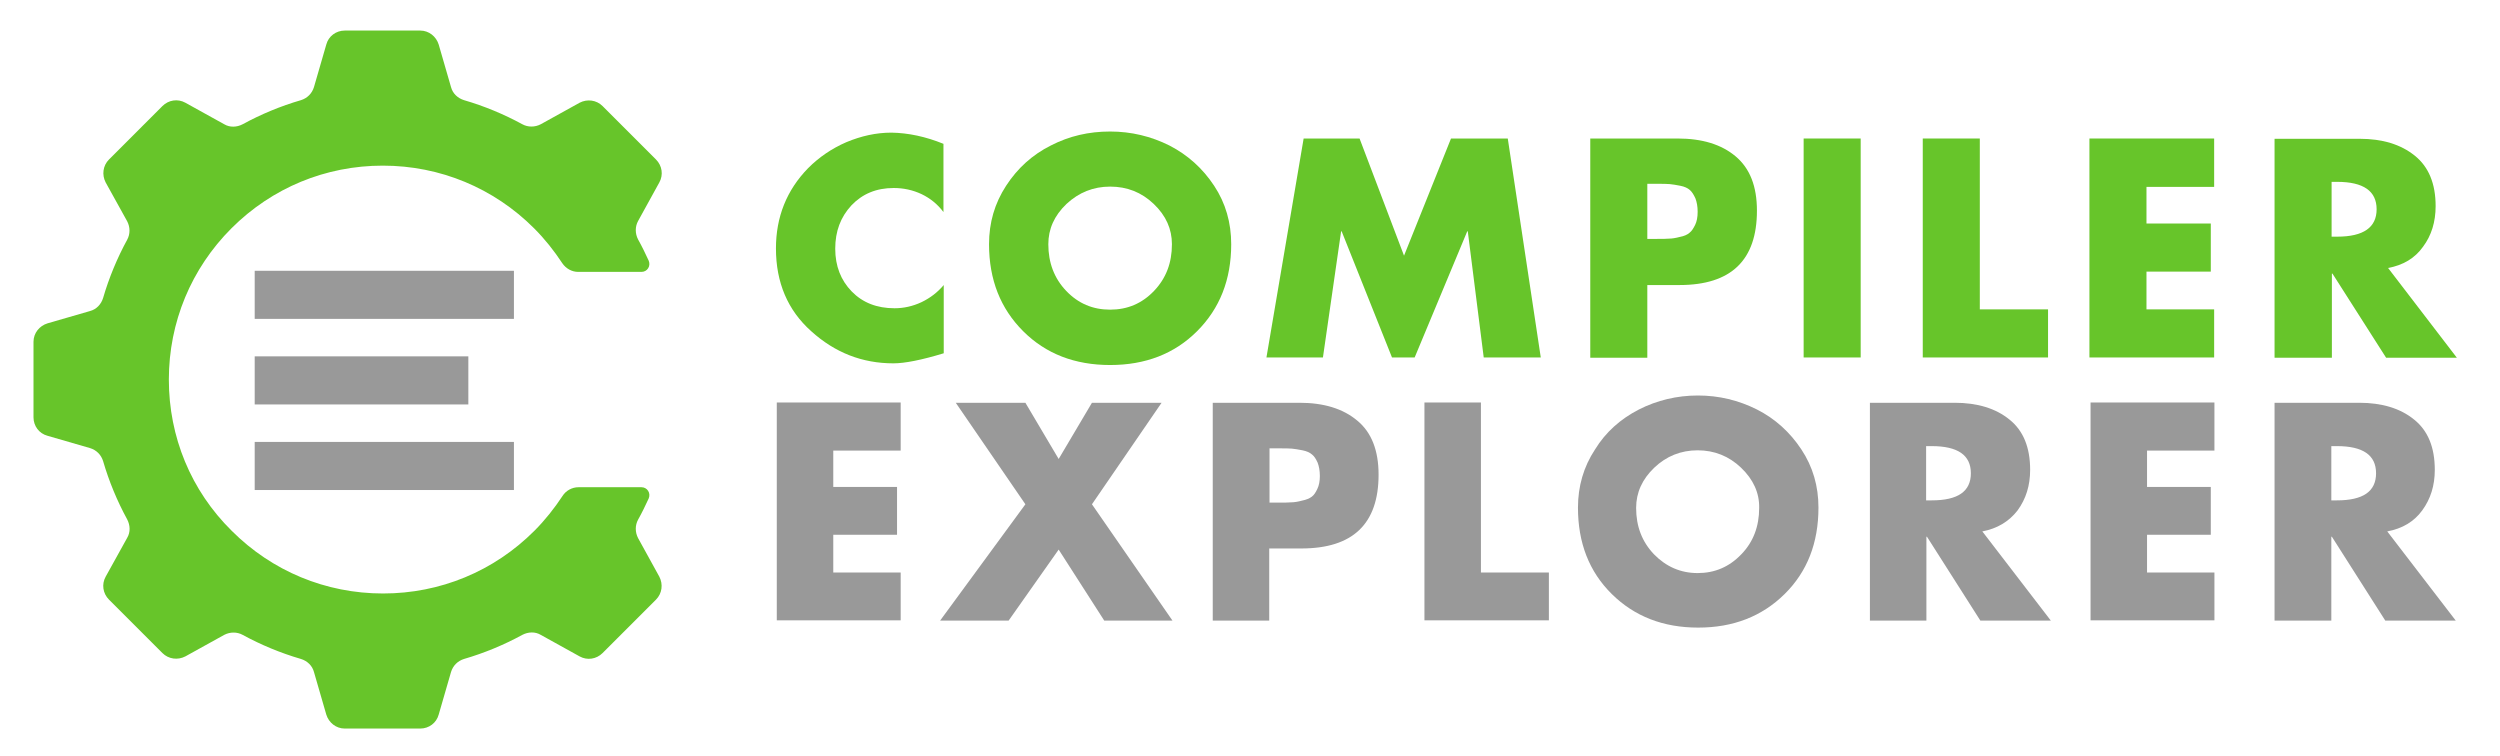
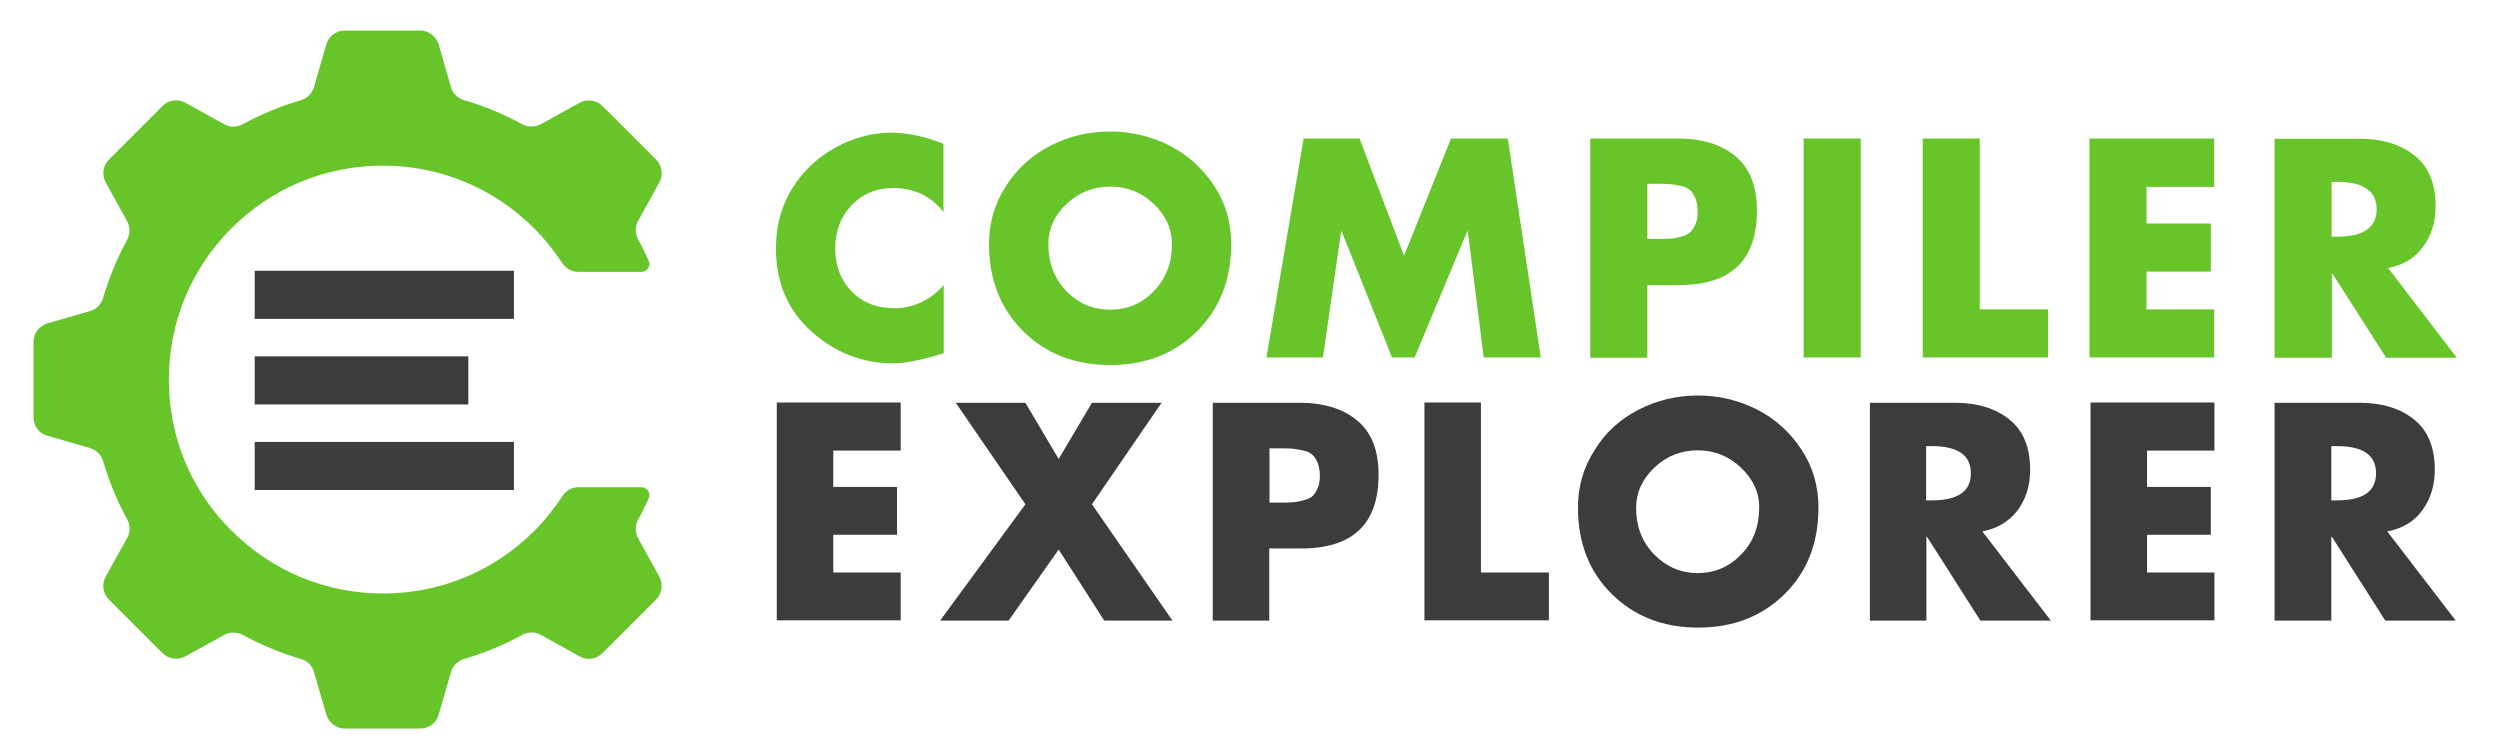
- <svg xmlns="http://www.w3.org/2000/svg" version="1.1" id="Layer_1" x="0px" y="0px" viewBox="0 0 894 270" xml:space="preserve" width="894" height="270">
-   <defs id="defs32" />
-   <style type="text/css" id="style2">
- 	.st0{fill:#3C3C3F;}
- 	.st1{fill:#67C52A;}
- </style>
+ <svg xmlns="http://www.w3.org/2000/svg" id="Layer_1" width="894" height="270" x="0" y="0" version="1.1" viewBox="0 0 894 270" xml:space="preserve">
+   <style id="style2" type="text/css">.st0{fill:#3c3c3f}.st1{fill:#67c52a}</style>
  <g id="Compiler_Explorer" transform="translate(-194.6199,-264.269)">
-     <g id="Explorer" style="fill:#999999">
-       <path id="XMLID_10_" class="st0" d="m 516.7,425.4 h -24.1 v 13 h 22.8 v 17.1 H 492.6 V 469 h 24.1 v 17.1 h -44.3 v -77.9 h 44.3 z" style="fill:#999999" />
-       <path id="XMLID_16_" class="st0" d="m 561.3,444.6 -24.9,-36.3 h 24.9 l 11.9,20.1 11.9,-20.1 H 610 l -24.9,36.3 28.8,41.6 h -24.4 l -16.3,-25.4 -17.9,25.4 h -24.5 z" style="fill:#999999" />
-       <path id="XMLID_18_" class="st0" d="m 628.3,486.2 v -77.9 h 31 c 8.7,0 15.6,2.1 20.7,6.4 5.1,4.2 7.6,10.7 7.6,19.3 0,17.6 -9.2,26.4 -27.6,26.4 h -11.5 v 25.8 z m 20.3,-61.6 V 444 h 3.4 c 1.9,0 3.4,0 4.4,-0.1 1,0 2.3,-0.2 3.8,-0.6 1.5,-0.3 2.7,-0.8 3.5,-1.4 0.8,-0.6 1.4,-1.5 2,-2.8 0.6,-1.2 0.9,-2.8 0.9,-4.6 0,-1.9 -0.3,-3.5 -0.8,-4.8 -0.6,-1.3 -1.2,-2.3 -2,-2.9 -0.8,-0.7 -1.9,-1.2 -3.4,-1.5 -1.5,-0.3 -2.8,-0.5 -3.8,-0.6 -1.1,-0.1 -2.6,-0.1 -4.6,-0.1 z" style="fill:#999999" />
-       <path id="XMLID_22_" class="st0" d="M 724.2,408.3 V 469 h 24.3 v 17.1 H 704 v -77.9 h 20.2 z" style="fill:#999999" />
-       <path id="XMLID_25_" class="st0" d="m 780.7,410.7 c 6.5,-3.3 13.6,-5 21.1,-5 7.5,0 14.5,1.7 21.1,5 6.5,3.3 11.8,8.1 15.9,14.3 4.1,6.2 6.1,13.1 6.1,20.8 0,12.6 -4,22.9 -12.1,30.9 -8.1,8 -18.4,12 -30.9,12 -12.5,0 -22.8,-4 -30.9,-12 -8.1,-8 -12.1,-18.3 -12.1,-30.9 0,-7.6 2,-14.6 6.1,-20.8 3.8,-6.2 9.1,-10.9 15.7,-14.3 z m 36.5,20.8 c -4.3,-4.1 -9.5,-6.2 -15.5,-6.2 -6,0 -11.2,2.1 -15.5,6.2 -4.3,4.1 -6.5,8.9 -6.5,14.4 0,6.6 2.1,12.1 6.4,16.6 4.3,4.4 9.5,6.7 15.6,6.7 6.1,0 11.3,-2.2 15.6,-6.7 4.3,-4.4 6.4,-10 6.4,-16.6 0.1,-5.4 -2.1,-10.2 -6.5,-14.4 z" style="fill:#999999" />
-       <path id="XMLID_28_" class="st0" d="m 903.5,454.3 24.5,31.9 h -25.2 l -19.1,-30 h -0.2 v 30 h -20.2 v -77.9 h 30.3 c 8.1,0 14.7,2 19.6,6 5,4 7.4,10 7.4,18 0,5.6 -1.5,10.4 -4.5,14.5 -3.1,4 -7.3,6.5 -12.6,7.5 z m -20.1,-30.5 v 19.4 h 2 c 9.4,0 14,-3.2 14,-9.7 0,-6.5 -4.7,-9.7 -14,-9.7 z" style="fill:#999999" />
-       <path id="XMLID_31_" class="st0" d="m 986.5,425.4 h -24.1 v 13 h 22.8 v 17.1 H 962.4 V 469 h 24.1 v 17.1 h -44.3 v -77.9 h 44.3 z" style="fill:#999999" />
-       <path id="XMLID_33_" class="st0" d="m 1048.3,454.3 24.5,31.9 h -25.2 l -19.1,-30 h -0.2 v 30 H 1008 v -77.9 h 30.3 c 8.1,0 14.7,2 19.6,6 5,4 7.4,10 7.4,18 0,5.6 -1.5,10.4 -4.5,14.5 -2.9,4 -7.1,6.5 -12.5,7.5 z m -20,-30.5 v 19.4 h 2 c 9.4,0 14,-3.2 14,-9.7 0,-6.5 -4.7,-9.7 -14,-9.7 z" style="fill:#999999" />
+     <g id="Explorer" fill="#999">
+       <path id="XMLID_10_" fill="#999" d="m 516.7,425.4 h -24.1 v 13 h 22.8 v 17.1 H 492.6 V 469 h 24.1 v 17.1 h -44.3 v -77.9 h 44.3 z" class="st0" />
+       <path id="XMLID_16_" fill="#999" d="m 561.3,444.6 -24.9,-36.3 h 24.9 l 11.9,20.1 11.9,-20.1 H 610 l -24.9,36.3 28.8,41.6 h -24.4 l -16.3,-25.4 -17.9,25.4 h -24.5 z" class="st0" />
+       <path id="XMLID_18_" fill="#999" d="m 628.3,486.2 v -77.9 h 31 c 8.7,0 15.6,2.1 20.7,6.4 5.1,4.2 7.6,10.7 7.6,19.3 0,17.6 -9.2,26.4 -27.6,26.4 h -11.5 v 25.8 z m 20.3,-61.6 V 444 h 3.4 c 1.9,0 3.4,0 4.4,-0.1 1,0 2.3,-0.2 3.8,-0.6 1.5,-0.3 2.7,-0.8 3.5,-1.4 0.8,-0.6 1.4,-1.5 2,-2.8 0.6,-1.2 0.9,-2.8 0.9,-4.6 0,-1.9 -0.3,-3.5 -0.8,-4.8 -0.6,-1.3 -1.2,-2.3 -2,-2.9 -0.8,-0.7 -1.9,-1.2 -3.4,-1.5 -1.5,-0.3 -2.8,-0.5 -3.8,-0.6 -1.1,-0.1 -2.6,-0.1 -4.6,-0.1 z" class="st0" />
+       <path id="XMLID_22_" fill="#999" d="M 724.2,408.3 V 469 h 24.3 v 17.1 H 704 v -77.9 h 20.2 z" class="st0" />
+       <path id="XMLID_25_" fill="#999" d="m 780.7,410.7 c 6.5,-3.3 13.6,-5 21.1,-5 7.5,0 14.5,1.7 21.1,5 6.5,3.3 11.8,8.1 15.9,14.3 4.1,6.2 6.1,13.1 6.1,20.8 0,12.6 -4,22.9 -12.1,30.9 -8.1,8 -18.4,12 -30.9,12 -12.5,0 -22.8,-4 -30.9,-12 -8.1,-8 -12.1,-18.3 -12.1,-30.9 0,-7.6 2,-14.6 6.1,-20.8 3.8,-6.2 9.1,-10.9 15.7,-14.3 z m 36.5,20.8 c -4.3,-4.1 -9.5,-6.2 -15.5,-6.2 -6,0 -11.2,2.1 -15.5,6.2 -4.3,4.1 -6.5,8.9 -6.5,14.4 0,6.6 2.1,12.1 6.4,16.6 4.3,4.4 9.5,6.7 15.6,6.7 6.1,0 11.3,-2.2 15.6,-6.7 4.3,-4.4 6.4,-10 6.4,-16.6 0.1,-5.4 -2.1,-10.2 -6.5,-14.4 z" class="st0" />
+       <path id="XMLID_28_" fill="#999" d="m 903.5,454.3 24.5,31.9 h -25.2 l -19.1,-30 h -0.2 v 30 h -20.2 v -77.9 h 30.3 c 8.1,0 14.7,2 19.6,6 5,4 7.4,10 7.4,18 0,5.6 -1.5,10.4 -4.5,14.5 -3.1,4 -7.3,6.5 -12.6,7.5 z m -20.1,-30.5 v 19.4 h 2 c 9.4,0 14,-3.2 14,-9.7 0,-6.5 -4.7,-9.7 -14,-9.7 z" class="st0" />
+       <path id="XMLID_31_" fill="#999" d="m 986.5,425.4 h -24.1 v 13 h 22.8 v 17.1 H 962.4 V 469 h 24.1 v 17.1 h -44.3 v -77.9 h 44.3 z" class="st0" />
+       <path id="XMLID_33_" fill="#999" d="m 1048.3,454.3 24.5,31.9 h -25.2 l -19.1,-30 h -0.2 v 30 H 1008 v -77.9 h 30.3 c 8.1,0 14.7,2 19.6,6 5,4 7.4,10 7.4,18 0,5.6 -1.5,10.4 -4.5,14.5 -2.9,4 -7.1,6.5 -12.5,7.5 z m -20,-30.5 v 19.4 h 2 c 9.4,0 14,-3.2 14,-9.7 0,-6.5 -4.7,-9.7 -14,-9.7 z" class="st0" />
    </g>
    <g id="Compiler">
-       <path id="XMLID_36_" class="st1" d="m 532,315.7 v 24.4 c -2.1,-2.8 -4.7,-4.9 -7.8,-6.4 -3.2,-1.5 -6.5,-2.2 -10,-2.2 -6.2,0 -11.2,2.1 -15.1,6.2 -3.9,4.2 -5.8,9.3 -5.8,15.5 0,6.2 2,11.3 5.9,15.3 3.9,4 9,6 15.3,6 3.3,0 6.5,-0.7 9.7,-2.2 3.1,-1.5 5.7,-3.5 7.9,-6.1 v 24.4 c -7.9,2.4 -13.9,3.6 -18,3.6 -11.1,0 -20.9,-3.8 -29.4,-11.5 -8.4,-7.5 -12.6,-17.4 -12.6,-29.6 0,-11.2 3.8,-20.8 11.5,-28.7 3.9,-3.9 8.4,-7 13.7,-9.3 5.3,-2.2 10.6,-3.4 16.1,-3.4 6,0.1 12.2,1.4 18.6,4 z" style="fill:#67c52a" />
-       <path id="XMLID_38_" class="st1" d="m 570.4,316.3 c 6.6,-3.4 13.6,-5 21.2,-5 7.5,0 14.6,1.7 21.2,5 6.6,3.4 11.9,8.2 16,14.4 4.1,6.2 6.1,13.2 6.1,20.9 0,12.7 -4.1,23 -12.2,31.1 -8.1,8.1 -18.5,12.1 -31.1,12.1 -12.6,0 -23,-4 -31.1,-12.1 -8.1,-8.1 -12.2,-18.4 -12.2,-31.1 0,-7.7 2,-14.6 6.1,-20.9 4.1,-6.3 9.4,-11.1 16,-14.4 z m 36.8,20.9 c -4.4,-4.2 -9.6,-6.2 -15.6,-6.2 -6,0 -11.2,2.1 -15.6,6.2 -4.4,4.2 -6.5,9 -6.5,14.4 0,6.6 2.1,12.2 6.4,16.7 4.3,4.5 9.5,6.7 15.7,6.7 6.2,0 11.4,-2.2 15.7,-6.7 4.3,-4.5 6.4,-10 6.4,-16.7 0,-5.4 -2.1,-10.2 -6.5,-14.4 z" style="fill:#67c52a" />
-       <path id="XMLID_41_" class="st1" d="m 647.5,392.1 13.3,-78.3 h 20 l 15.9,41.9 16.8,-41.9 h 20.3 l 11.8,78.3 H 725.2 L 719.5,347 h -0.2 l -18.8,45.1 h -8.1 l -18,-45.1 h -0.2 l -6.5,45.1 z" style="fill:#67c52a" />
-       <path id="XMLID_43_" class="st1" d="m 763.3,392.1 v -78.3 h 31.2 c 8.8,0 15.7,2.1 20.8,6.4 5.1,4.3 7.6,10.7 7.6,19.4 0,17.7 -9.2,26.6 -27.7,26.6 h -11.5 v 26 h -20.4 z m 20.4,-61.9 v 19.5 h 3.4 c 1.9,0 3.4,0 4.4,-0.1 1,0 2.3,-0.2 3.8,-0.6 1.6,-0.3 2.7,-0.8 3.5,-1.5 0.8,-0.6 1.4,-1.6 2,-2.8 0.6,-1.2 0.9,-2.8 0.9,-4.7 0,-1.9 -0.3,-3.5 -0.8,-4.8 -0.6,-1.3 -1.2,-2.3 -2,-3 -0.8,-0.7 -1.9,-1.2 -3.4,-1.5 -1.5,-0.3 -2.8,-0.5 -3.8,-0.6 -1.1,-0.1 -2.6,-0.1 -4.6,-0.1 h -3.4 z" style="fill:#67c52a" />
-       <path id="XMLID_46_" class="st1" d="m 860,313.8 v 78.3 h -20.4 v -78.3 z" style="fill:#67c52a" />
-       <path id="XMLID_48_" class="st1" d="m 902.6,313.8 v 61.1 H 927 v 17.2 h -44.8 v -78.3 z" style="fill:#67c52a" />
-       <path id="XMLID_50_" class="st1" d="m 986.4,331.1 h -24.2 v 13.1 h 23 v 17.2 h -23 v 13.5 h 24.2 v 17.2 h -44.6 v -78.3 h 44.6 z" style="fill:#67c52a" />
-       <path id="XMLID_52_" class="st1" d="m 1048.6,360.1 24.6,32.1 h -25.3 l -19.2,-30.1 h -0.2 v 30.1 H 1008 v -78.3 h 30.4 c 8.2,0 14.7,2 19.7,6 5,4 7.5,10 7.5,18.1 0,5.6 -1.5,10.5 -4.5,14.5 -2.9,4.1 -7.1,6.6 -12.5,7.6 z m -20.2,-30.7 v 19.5 h 2 c 9.4,0 14.1,-3.3 14.1,-9.8 0,-6.5 -4.7,-9.8 -14.1,-9.8 h -2 z" style="fill:#67c52a" />
+       <path id="XMLID_36_" fill="#67c52a" d="m 532,315.7 v 24.4 c -2.1,-2.8 -4.7,-4.9 -7.8,-6.4 -3.2,-1.5 -6.5,-2.2 -10,-2.2 -6.2,0 -11.2,2.1 -15.1,6.2 -3.9,4.2 -5.8,9.3 -5.8,15.5 0,6.2 2,11.3 5.9,15.3 3.9,4 9,6 15.3,6 3.3,0 6.5,-0.7 9.7,-2.2 3.1,-1.5 5.7,-3.5 7.9,-6.1 v 24.4 c -7.9,2.4 -13.9,3.6 -18,3.6 -11.1,0 -20.9,-3.8 -29.4,-11.5 -8.4,-7.5 -12.6,-17.4 -12.6,-29.6 0,-11.2 3.8,-20.8 11.5,-28.7 3.9,-3.9 8.4,-7 13.7,-9.3 5.3,-2.2 10.6,-3.4 16.1,-3.4 6,0.1 12.2,1.4 18.6,4 z" class="st1" />
+       <path id="XMLID_38_" fill="#67c52a" d="m 570.4,316.3 c 6.6,-3.4 13.6,-5 21.2,-5 7.5,0 14.6,1.7 21.2,5 6.6,3.4 11.9,8.2 16,14.4 4.1,6.2 6.1,13.2 6.1,20.9 0,12.7 -4.1,23 -12.2,31.1 -8.1,8.1 -18.5,12.1 -31.1,12.1 -12.6,0 -23,-4 -31.1,-12.1 -8.1,-8.1 -12.2,-18.4 -12.2,-31.1 0,-7.7 2,-14.6 6.1,-20.9 4.1,-6.3 9.4,-11.1 16,-14.4 z m 36.8,20.9 c -4.4,-4.2 -9.6,-6.2 -15.6,-6.2 -6,0 -11.2,2.1 -15.6,6.2 -4.4,4.2 -6.5,9 -6.5,14.4 0,6.6 2.1,12.2 6.4,16.7 4.3,4.5 9.5,6.7 15.7,6.7 6.2,0 11.4,-2.2 15.7,-6.7 4.3,-4.5 6.4,-10 6.4,-16.7 0,-5.4 -2.1,-10.2 -6.5,-14.4 z" class="st1" />
+       <path id="XMLID_41_" fill="#67c52a" d="m 647.5,392.1 13.3,-78.3 h 20 l 15.9,41.9 16.8,-41.9 h 20.3 l 11.8,78.3 H 725.2 L 719.5,347 h -0.2 l -18.8,45.1 h -8.1 l -18,-45.1 h -0.2 l -6.5,45.1 z" class="st1" />
+       <path id="XMLID_43_" fill="#67c52a" d="m 763.3,392.1 v -78.3 h 31.2 c 8.8,0 15.7,2.1 20.8,6.4 5.1,4.3 7.6,10.7 7.6,19.4 0,17.7 -9.2,26.6 -27.7,26.6 h -11.5 v 26 h -20.4 z m 20.4,-61.9 v 19.5 h 3.4 c 1.9,0 3.4,0 4.4,-0.1 1,0 2.3,-0.2 3.8,-0.6 1.6,-0.3 2.7,-0.8 3.5,-1.5 0.8,-0.6 1.4,-1.6 2,-2.8 0.6,-1.2 0.9,-2.8 0.9,-4.7 0,-1.9 -0.3,-3.5 -0.8,-4.8 -0.6,-1.3 -1.2,-2.3 -2,-3 -0.8,-0.7 -1.9,-1.2 -3.4,-1.5 -1.5,-0.3 -2.8,-0.5 -3.8,-0.6 -1.1,-0.1 -2.6,-0.1 -4.6,-0.1 h -3.4 z" class="st1" />
+       <path id="XMLID_46_" fill="#67c52a" d="m 860,313.8 v 78.3 h -20.4 v -78.3 z" class="st1" />
+       <path id="XMLID_48_" fill="#67c52a" d="m 902.6,313.8 v 61.1 H 927 v 17.2 h -44.8 v -78.3 z" class="st1" />
+       <path id="XMLID_50_" fill="#67c52a" d="m 986.4,331.1 h -24.2 v 13.1 h 23 v 17.2 h -23 v 13.5 h 24.2 v 17.2 h -44.6 v -78.3 h 44.6 z" class="st1" />
+       <path id="XMLID_52_" fill="#67c52a" d="m 1048.6,360.1 24.6,32.1 h -25.3 l -19.2,-30.1 h -0.2 v 30.1 H 1008 v -78.3 h 30.4 c 8.2,0 14.7,2 19.7,6 5,4 7.5,10 7.5,18.1 0,5.6 -1.5,10.5 -4.5,14.5 -2.9,4.1 -7.1,6.6 -12.5,7.6 z m -20.2,-30.7 v 19.5 h 2 c 9.4,0 14.1,-3.3 14.1,-9.8 0,-6.5 -4.7,-9.8 -14.1,-9.8 h -2 z" class="st1" />
    </g>
  </g>
  <g id="g3778">
-     <path id="C" class="st1" d="m 228.18,192.431 c -1.1,-2.1 -1.1,-4.6 0,-6.6 1.4,-2.5 2.6,-5 3.8,-7.6 0.8,-1.9 -0.5,-4 -2.6,-4 h -22.5 c -2.3,0 -4.5,1.2 -5.7,3.1 -2.9,4.4 -6.3,8.7 -10.1,12.5 -14.5,14.5 -33.7,22.4 -54.1,22.4 -20.5,0 -39.7,-8 -54.1,-22.4 -14.6,-14.4 -22.5,-33.6 -22.5,-54.1 0,-20.5 8,-39.7 22.4,-54.1 14.5,-14.5 33.7,-22.4 54.1,-22.4 20.5,0 39.7,8 54.1,22.4 3.9,3.9 7.2,8.1 10.1,12.5 1.3,1.9 3.4,3.1 5.7,3.1 h 22.6 c 2.1,0 3.4,-2.1 2.6,-4 -1.2,-2.6 -2.4,-5.1 -3.8,-7.6 -1.1,-2.1 -1.1,-4.6 0,-6.6 l 7.6,-13.8 c 1.5,-2.7 1,-6 -1.2,-8.2 l -19.1,-19.1 c -2.2,-2.2 -5.5,-2.6 -8.2,-1.2 l -13.9,7.7 c -2.1,1.1 -4.6,1.1 -6.6,0 -6.6,-3.6 -13.6,-6.5 -20.8,-8.6 -2.3,-0.7 -4.1,-2.4 -4.7,-4.7 l -4.4,-15.2 c -0.9,-2.9 -3.5,-5 -6.6,-5 h -27 c -3.1,0 -5.8,2 -6.6,5 l -4.4,15.2 c -0.7,2.3 -2.4,4 -4.7,4.7 -7.2,2.1 -14.2,5 -20.8,8.6 -2.1,1.1 -4.6,1.2 -6.6,0 l -13.9,-7.7 c -2.7,-1.5 -6,-1 -8.2,1.2 l -19.1,19.1 c -2.2,2.2 -2.6,5.5 -1.2,8.2 l 7.7,13.9 c 1.1,2.1 1.1,4.6 0,6.6 -3.6,6.6 -6.5,13.6 -8.6,20.8 -0.7,2.3 -2.4,4.1 -4.7,4.7 l -15.2,4.4 c -2.9,0.9 -5,3.5 -5,6.6 v 27 c 0,3.1 2,5.8 5,6.6 l 15.2,4.4 c 2.3,0.7 4,2.4 4.7,4.7 2.1,7.2 5,14.2 8.6,20.8 1.1,2.1 1.2,4.6 0,6.6 l -7.7,13.9 c -1.5,2.7 -1,6 1.2,8.2 l 19.1,19.1 c 2.2,2.2 5.5,2.6 8.2,1.2 l 13.9,-7.7 c 2.1,-1.1 4.6,-1.1 6.6,0 6.6,3.6 13.6,6.5 20.8,8.6 2.3,0.7 4.1,2.4 4.7,4.7 l 4.4,15.2 c 0.9,2.9 3.5,5 6.6,5 h 27 c 3.1,0 5.8,-2 6.6,-5 l 4.4,-15.2 c 0.7,-2.3 2.4,-4 4.7,-4.7 7.2,-2.1 14.2,-5 20.8,-8.6 2.1,-1.1 4.6,-1.2 6.6,0 l 13.9,7.7 c 2.7,1.5 6,1 8.2,-1.2 l 19.1,-19.1 c 2.2,-2.2 2.6,-5.5 1.2,-8.2 z" style="fill:#67c52a" />
-     <g style="fill:#999999;fill-opacity:1" transform="translate(-194.6199,-264.269)" id="E">
-       <rect id="XMLID_15_" x="285.7" y="361.1" class="st0" width="92.7" height="17.2" style="fill:#999999;fill-opacity:1" />
-       <rect id="XMLID_14_" x="285.7" y="391.7" class="st0" width="76.4" height="17.2" style="fill:#999999;fill-opacity:1" />
-       <rect id="XMLID_13_" x="285.7" y="422.3" class="st0" width="92.7" height="17.2" style="fill:#999999;fill-opacity:1" />
+     <path id="C" fill="#67c52a" d="m 228.18,192.431 c -1.1,-2.1 -1.1,-4.6 0,-6.6 1.4,-2.5 2.6,-5 3.8,-7.6 0.8,-1.9 -0.5,-4 -2.6,-4 h -22.5 c -2.3,0 -4.5,1.2 -5.7,3.1 -2.9,4.4 -6.3,8.7 -10.1,12.5 -14.5,14.5 -33.7,22.4 -54.1,22.4 -20.5,0 -39.7,-8 -54.1,-22.4 -14.6,-14.4 -22.5,-33.6 -22.5,-54.1 0,-20.5 8,-39.7 22.4,-54.1 14.5,-14.5 33.7,-22.4 54.1,-22.4 20.5,0 39.7,8 54.1,22.4 3.9,3.9 7.2,8.1 10.1,12.5 1.3,1.9 3.4,3.1 5.7,3.1 h 22.6 c 2.1,0 3.4,-2.1 2.6,-4 -1.2,-2.6 -2.4,-5.1 -3.8,-7.6 -1.1,-2.1 -1.1,-4.6 0,-6.6 l 7.6,-13.8 c 1.5,-2.7 1,-6 -1.2,-8.2 l -19.1,-19.1 c -2.2,-2.2 -5.5,-2.6 -8.2,-1.2 l -13.9,7.7 c -2.1,1.1 -4.6,1.1 -6.6,0 -6.6,-3.6 -13.6,-6.5 -20.8,-8.6 -2.3,-0.7 -4.1,-2.4 -4.7,-4.7 l -4.4,-15.2 c -0.9,-2.9 -3.5,-5 -6.6,-5 h -27 c -3.1,0 -5.8,2 -6.6,5 l -4.4,15.2 c -0.7,2.3 -2.4,4 -4.7,4.7 -7.2,2.1 -14.2,5 -20.8,8.6 -2.1,1.1 -4.6,1.2 -6.6,0 l -13.9,-7.7 c -2.7,-1.5 -6,-1 -8.2,1.2 l -19.1,19.1 c -2.2,2.2 -2.6,5.5 -1.2,8.2 l 7.7,13.9 c 1.1,2.1 1.1,4.6 0,6.6 -3.6,6.6 -6.5,13.6 -8.6,20.8 -0.7,2.3 -2.4,4.1 -4.7,4.7 l -15.2,4.4 c -2.9,0.9 -5,3.5 -5,6.6 v 27 c 0,3.1 2,5.8 5,6.6 l 15.2,4.4 c 2.3,0.7 4,2.4 4.7,4.7 2.1,7.2 5,14.2 8.6,20.8 1.1,2.1 1.2,4.6 0,6.6 l -7.7,13.9 c -1.5,2.7 -1,6 1.2,8.2 l 19.1,19.1 c 2.2,2.2 5.5,2.6 8.2,1.2 l 13.9,-7.7 c 2.1,-1.1 4.6,-1.1 6.6,0 6.6,3.6 13.6,6.5 20.8,8.6 2.3,0.7 4.1,2.4 4.7,4.7 l 4.4,15.2 c 0.9,2.9 3.5,5 6.6,5 h 27 c 3.1,0 5.8,-2 6.6,-5 l 4.4,-15.2 c 0.7,-2.3 2.4,-4 4.7,-4.7 7.2,-2.1 14.2,-5 20.8,-8.6 2.1,-1.1 4.6,-1.2 6.6,0 l 13.9,7.7 c 2.7,1.5 6,1 8.2,-1.2 l 19.1,-19.1 c 2.2,-2.2 2.6,-5.5 1.2,-8.2 z" class="st1" />
+     <g id="E" fill="#999" fill-opacity="1" transform="translate(-194.6199,-264.269)">
+       <rect id="XMLID_15_" width="92.7" height="17.2" x="285.7" y="361.1" fill="#999" fill-opacity="1" class="st0" />
+       <rect id="XMLID_14_" width="76.4" height="17.2" x="285.7" y="391.7" fill="#999" fill-opacity="1" class="st0" />
+       <rect id="XMLID_13_" width="92.7" height="17.2" x="285.7" y="422.3" fill="#999" fill-opacity="1" class="st0" />
    </g>
  </g>
</svg>
